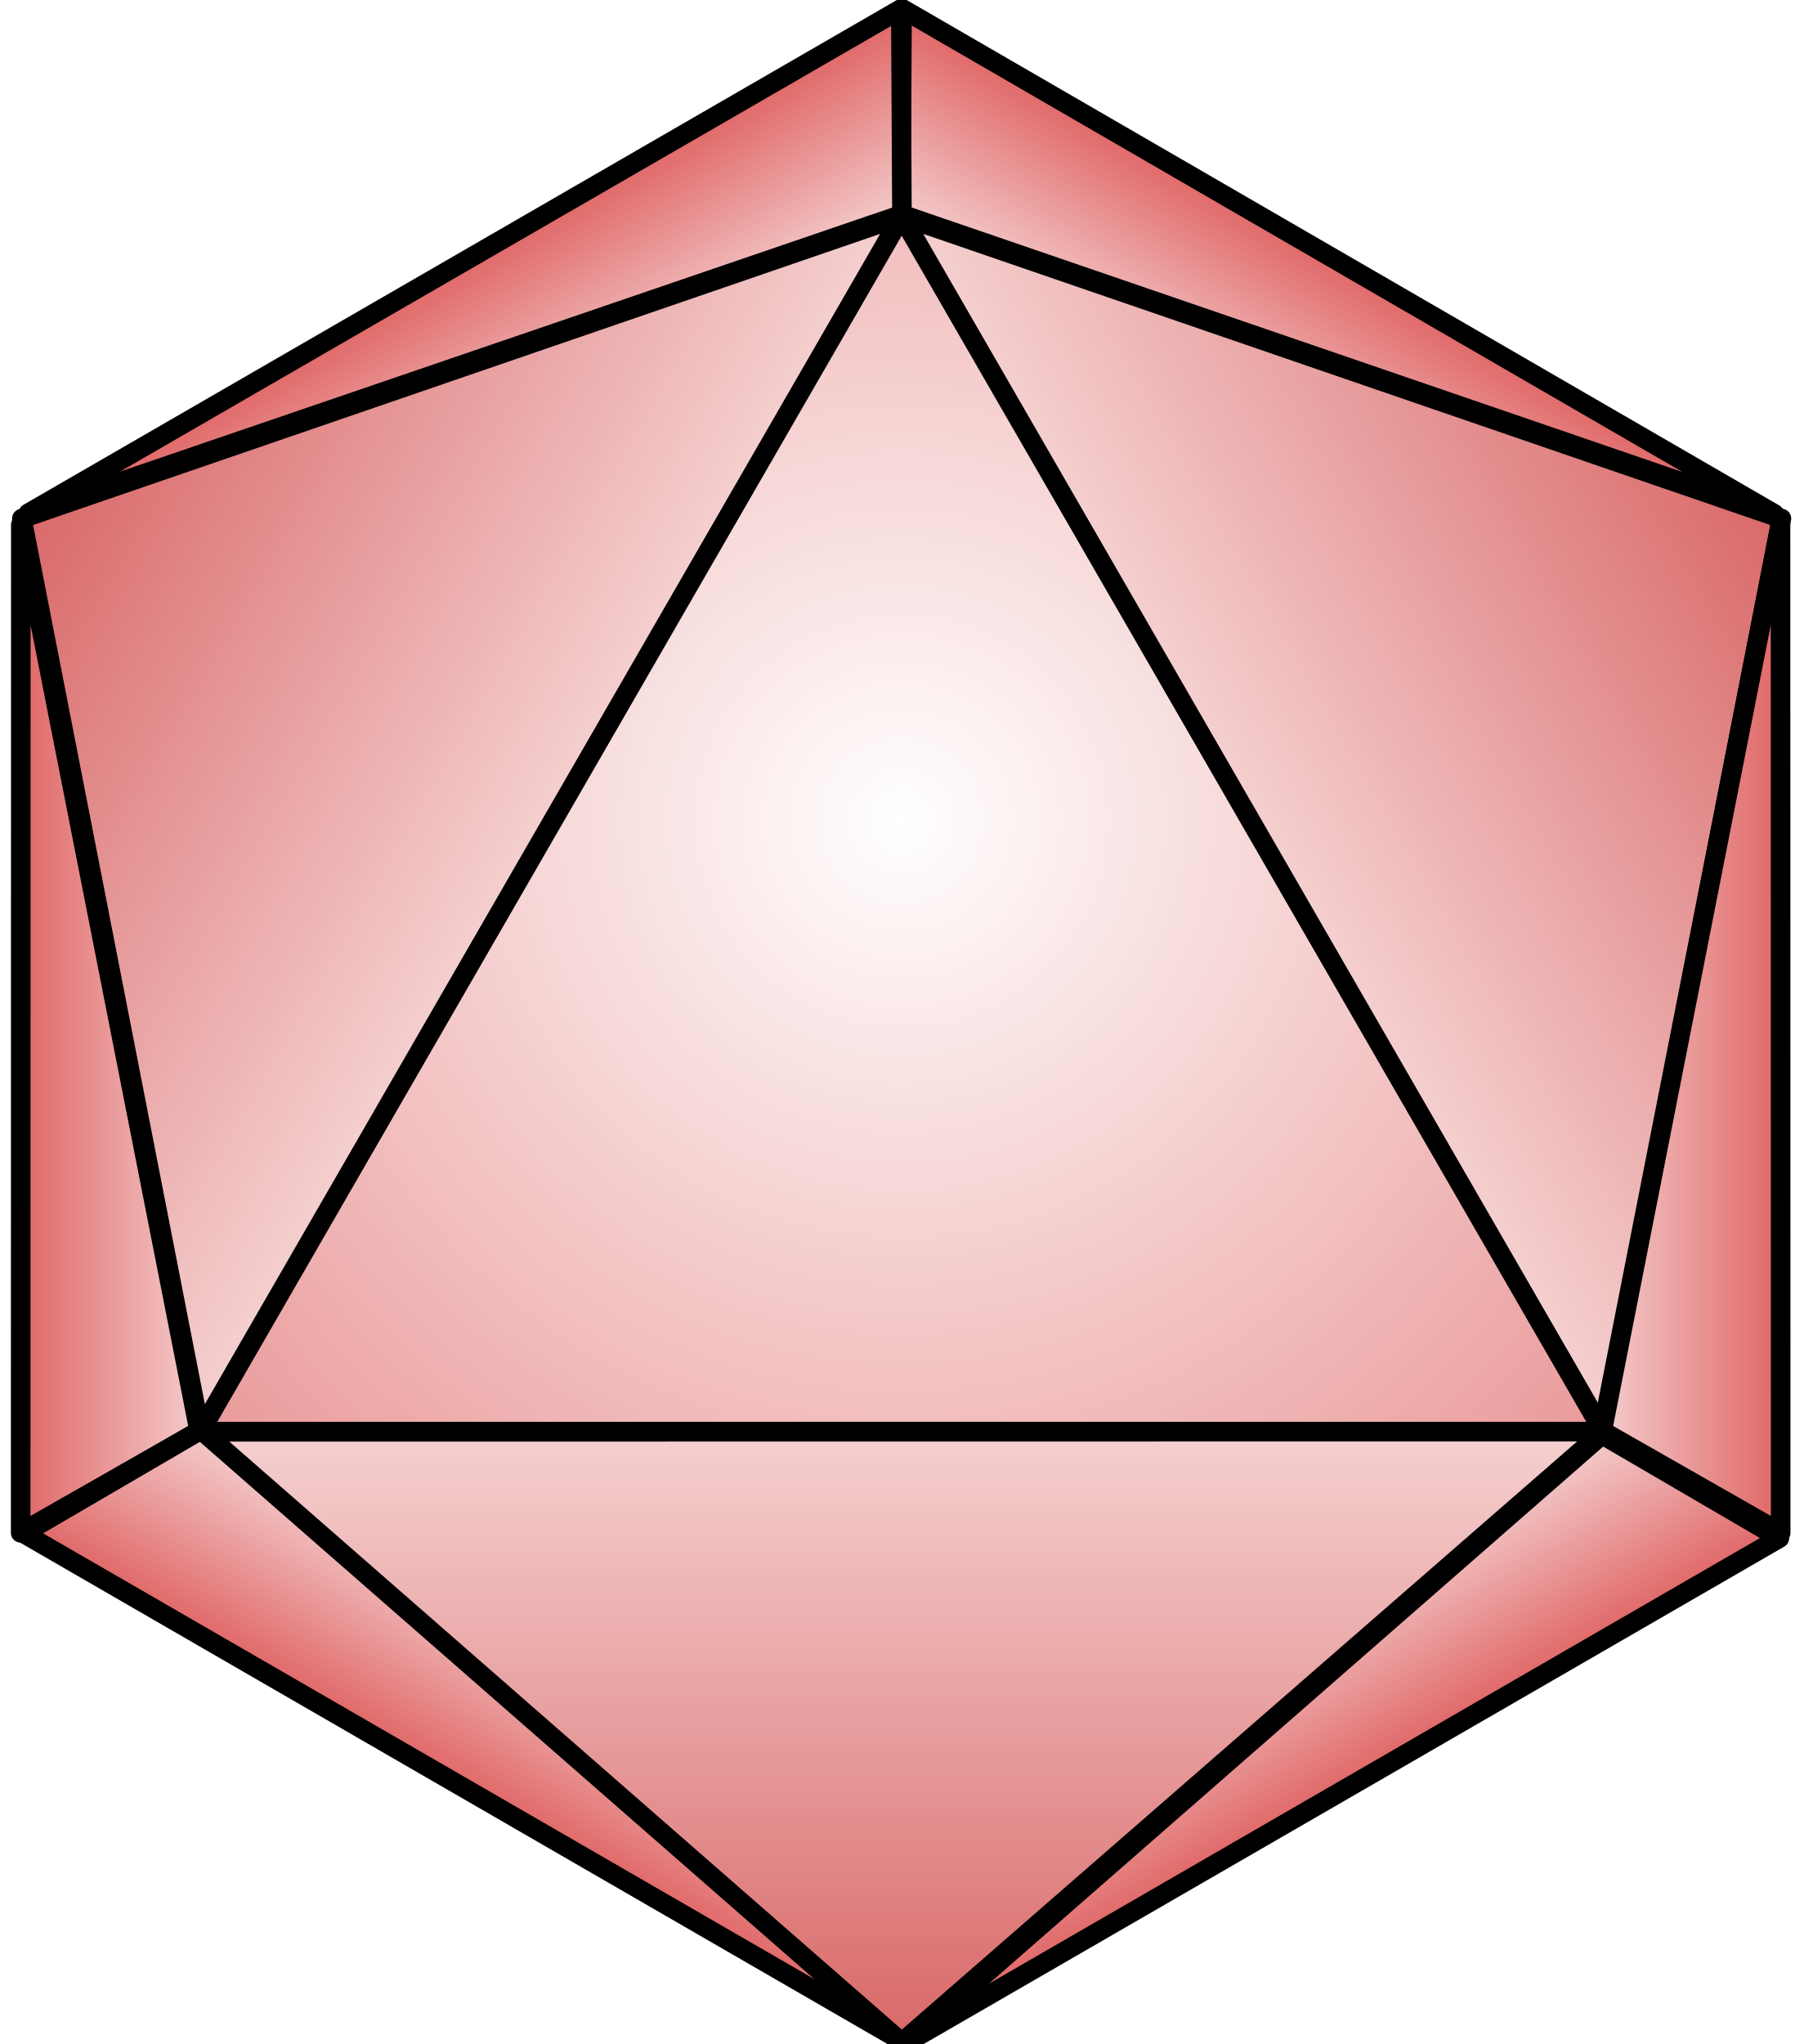
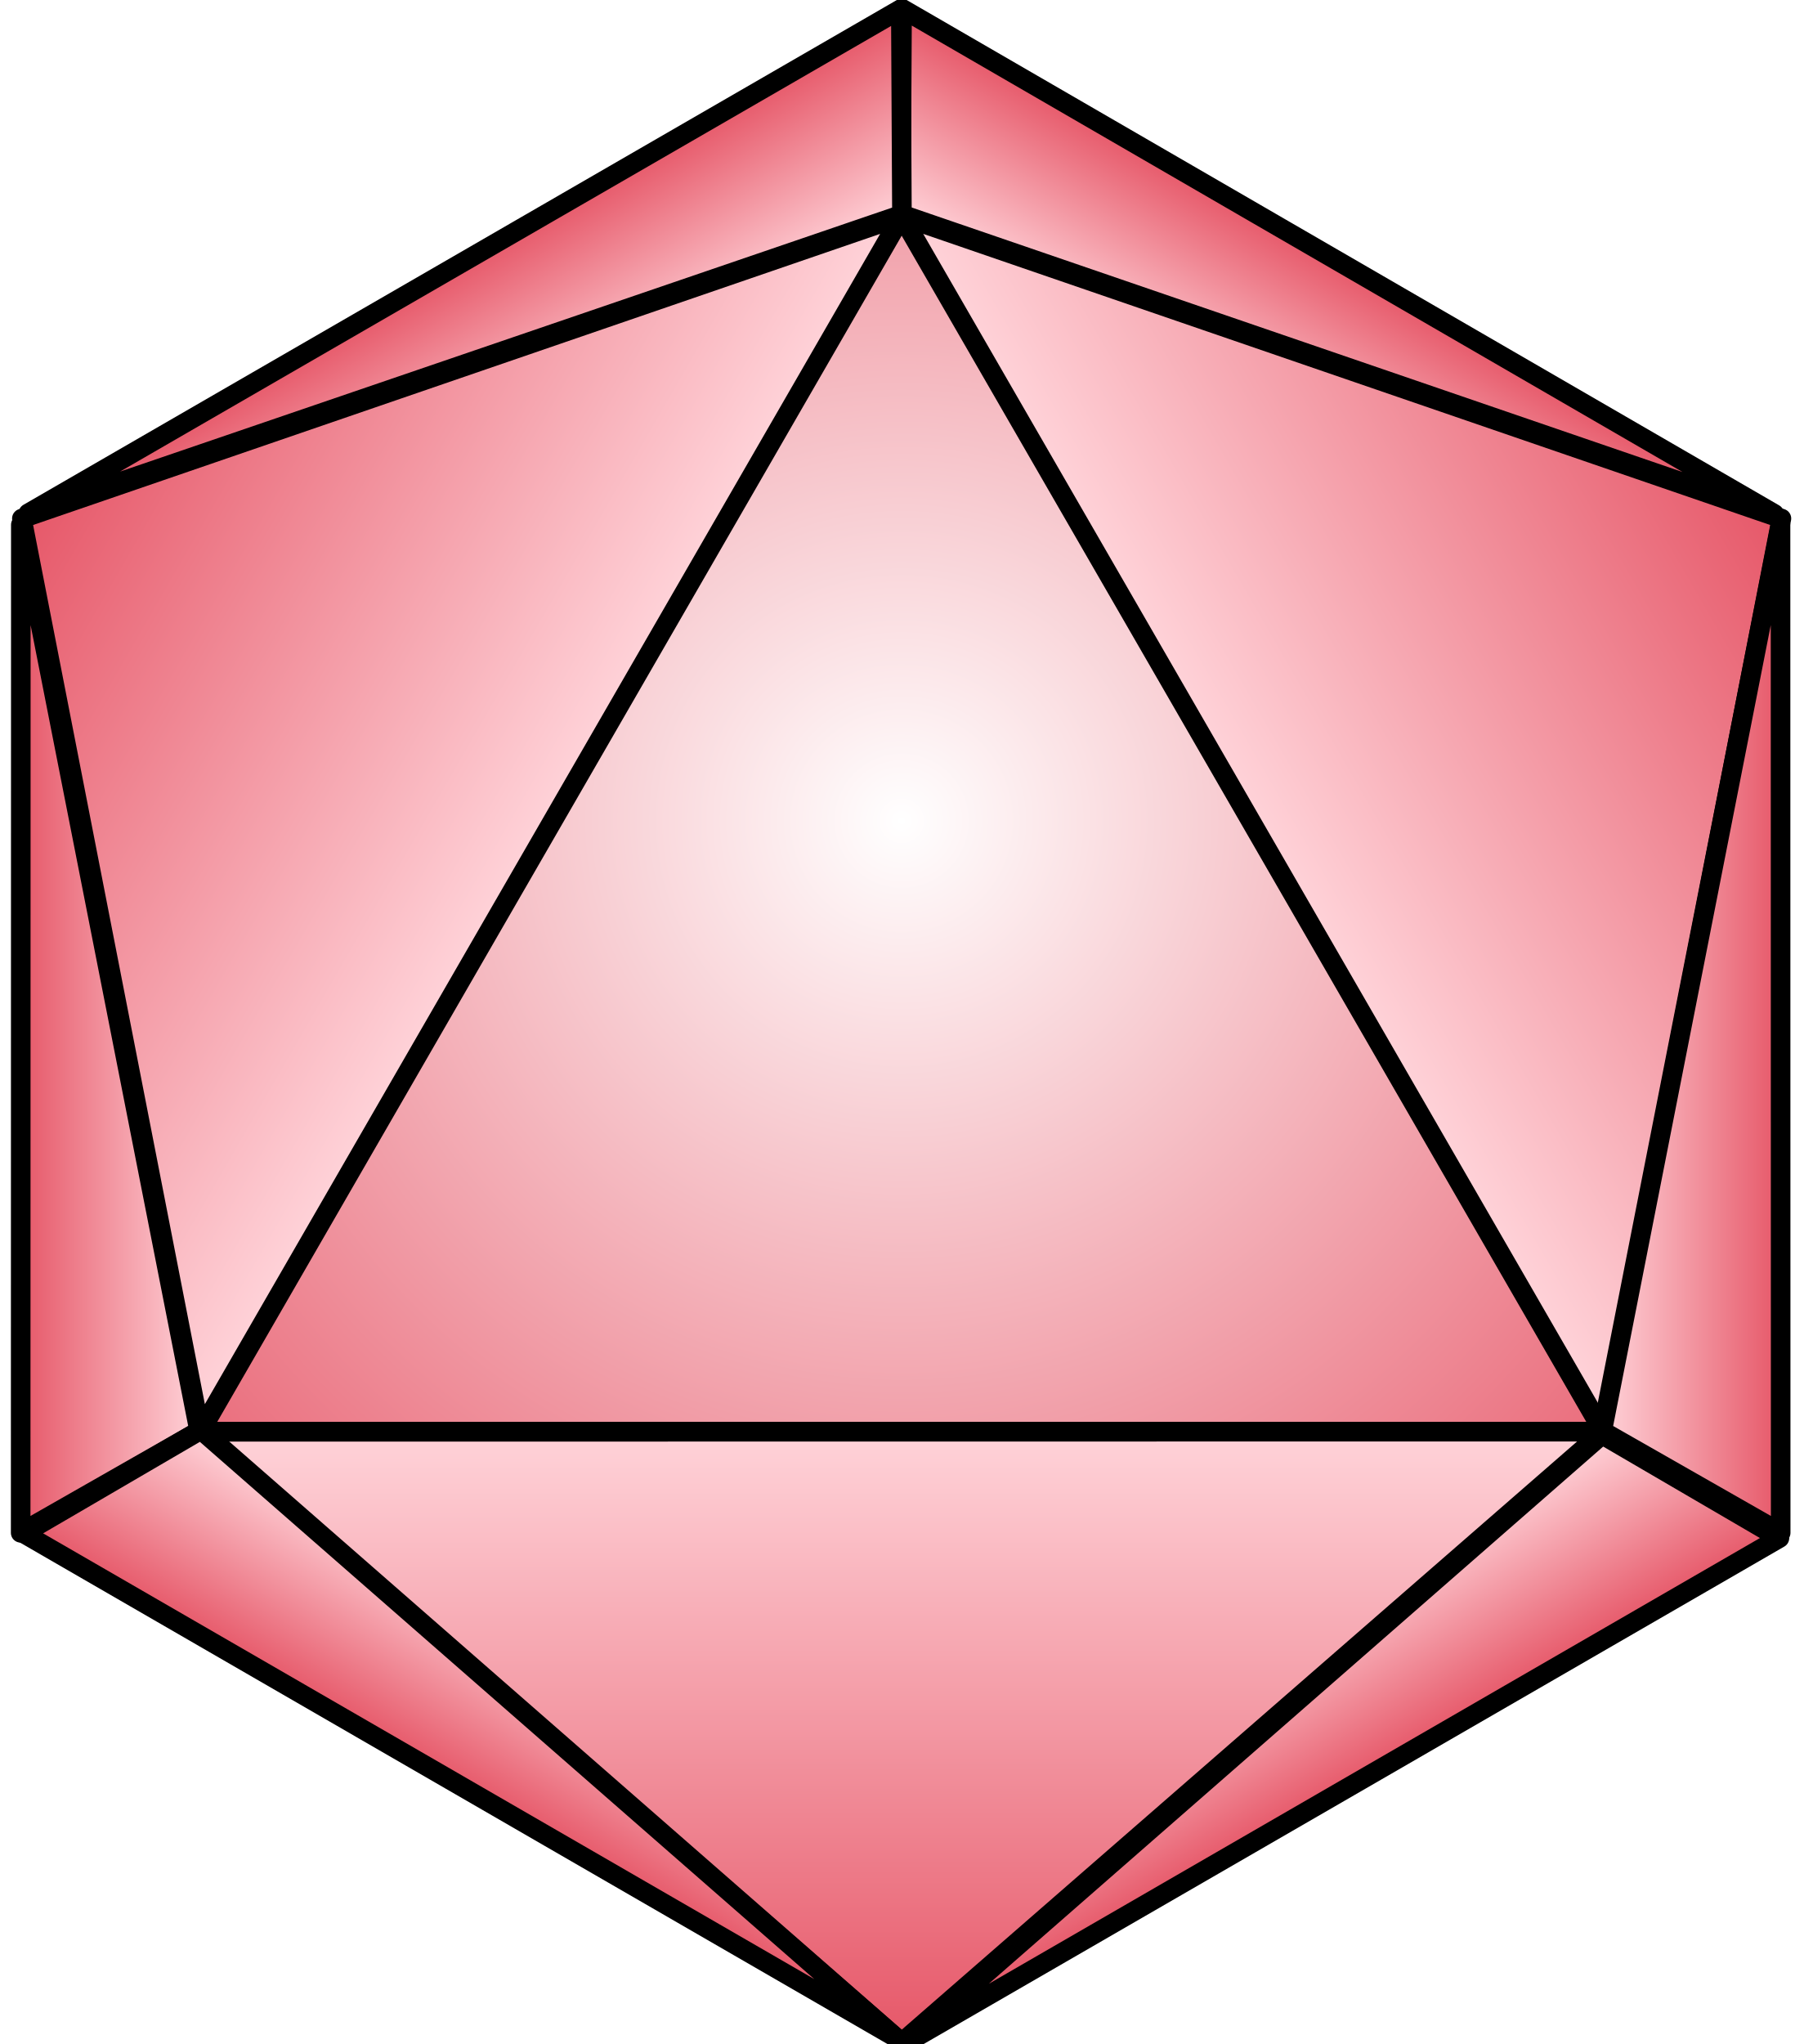
<svg xmlns="http://www.w3.org/2000/svg" version="1.1" viewBox="0.0 0.0 368.64 417.601" fill="none" stroke="none" stroke-linecap="square" stroke-miterlimit="10">
  <clipPath id="p.0">
    <path d="m0 0l368.64 0l0 417.601l-368.64 0l0 -417.601z" clip-rule="nonzero" />
  </clipPath>
  <g clip-path="url(#p.0)">
    <path fill="#000000" fill-opacity="0.0" d="m0 0l368.64 0l0 417.601l-368.64 0z" fill-rule="evenodd" />
    <defs>
      <radialGradient id="p.1" gradientUnits="userSpaceOnUse" gradientTransform="matrix(13.80422 0.0 0.0 13.80422 0.0 0.0)" spreadMethod="pad" cx="13.348" cy="12.148" fx="13.348" fy="12.148" r="13.804">
        <stop offset="0.0" stop-color="#ffffff" />
-         <stop offset="1.0" stop-color="#ea9999" />
+         <stop offset="1.0" stop-color="#ea6d7c" />
      </radialGradient>
    </defs>
    <path fill="url(#p.1)" d="m40.264 292.5l144.0 -249.606l144.0 249.606z" fill-rule="evenodd" />
    <path stroke="#000000" stroke-width="4.0" stroke-linejoin="round" stroke-linecap="butt" d="m40.264 292.5l144.0 -249.606l144.0 249.606z" fill-rule="evenodd" />
    <defs>
      <linearGradient id="p.2" gradientUnits="userSpaceOnUse" gradientTransform="matrix(6.001556 -10.39821 10.39821 6.001556 0.0 0.0)" spreadMethod="pad" x1="4.487" y1="15.131" x2="4.487" y2="4.733">
-         <stop offset="0.0" stop-color="#f5d0d0" />
-         <stop offset="1.0" stop-color="#d96868" />
+         <stop offset="0.0" stop-color="#ffd3d9" />
+         <stop offset="1.0" stop-color="#e65768" />
      </linearGradient>
    </defs>
    <path fill="url(#p.2)" d="m40.926 292.501l-36.457 -186.567l179.795 -61.78z" fill-rule="evenodd" />
    <path stroke="#000000" stroke-width="4.0" stroke-linejoin="round" stroke-linecap="butt" d="m40.926 292.501l-36.457 -186.567l179.795 -61.78z" fill-rule="evenodd" />
    <defs>
      <linearGradient id="p.3" gradientUnits="userSpaceOnUse" gradientTransform="matrix(6.002054 10.39679 -10.39679 6.002054 0.0 0.0)" spreadMethod="pad" x1="34.746" y1="-11.454" x2="34.746" y2="-21.851">
-         <stop offset="0.0" stop-color="#f5d0d0" />
-         <stop offset="1.0" stop-color="#d96868" />
+         <stop offset="0.0" stop-color="#ffd3d9" />
+         <stop offset="1.0" stop-color="#e65768" />
      </linearGradient>
    </defs>
    <path fill="url(#p.3)" d="m184.264 44.154l179.78 61.78l-36.409 186.567z" fill-rule="evenodd" />
    <path stroke="#000000" stroke-width="4.0" stroke-linejoin="round" stroke-linecap="butt" d="m184.264 44.154l179.78 61.78l-36.409 186.567z" fill-rule="evenodd" />
    <defs>
      <linearGradient id="p.4" gradientUnits="userSpaceOnUse" gradientTransform="matrix(-11.17238 0.001227195 -0.001227195 -11.17238 0.0 0.0)" spreadMethod="pad" x1="-3.657" y1="-26.184" x2="-3.657" y2="-37.356">
-         <stop offset="0.0" stop-color="#f5d0d0" />
-         <stop offset="1.0" stop-color="#d96868" />
+         <stop offset="0.0" stop-color="#ffd3d9" />
+         <stop offset="1.0" stop-color="#e65768" />
      </linearGradient>
    </defs>
    <path fill="url(#p.4)" d="m327.633 292.499l-143.37 124.835l-143.37 -124.803z" fill-rule="evenodd" />
    <path stroke="#000000" stroke-width="4.0" stroke-linejoin="round" stroke-linecap="butt" d="m327.633 292.499l-143.37 124.835l-143.37 -124.803z" fill-rule="evenodd" />
    <defs>
      <linearGradient id="p.5" gradientUnits="userSpaceOnUse" gradientTransform="matrix(-9.235820992880038E-4 6.039303 -6.039303 -9.235820992880038E-4 0.0 0.0)" spreadMethod="pad" x1="17.752" y1="-6.747" x2="17.752" y2="-0.707">
-         <stop offset="0.0" stop-color="#f4cccc" />
-         <stop offset="1.0" stop-color="#e06666" />
+         <stop offset="0.0" stop-color="#ffd3d9" />
+         <stop offset="1.0" stop-color="#e65768" />
      </linearGradient>
    </defs>
    <path fill="url(#p.5)" d="m4.256 107.209l36.444 185.152l-36.476 20.801z" fill-rule="evenodd" />
    <path stroke="#000000" stroke-width="4.0" stroke-linejoin="round" stroke-linecap="butt" d="m4.256 107.209l36.444 185.152l-36.476 20.801z" fill-rule="evenodd" />
    <defs>
      <linearGradient id="p.6" gradientUnits="userSpaceOnUse" gradientTransform="matrix(-5.617749 -3.246428 -3.246428 5.617749 0.0 0.0)" spreadMethod="pad" x1="-56.547" y1="35.815" x2="-56.547" y2="41.433">
-         <stop offset="0.0" stop-color="#f4cccc" />
-         <stop offset="1.0" stop-color="#e06666" />
+         <stop offset="0.0" stop-color="#ffd3d9" />
+         <stop offset="1.0" stop-color="#e65768" />
      </linearGradient>
    </defs>
    <path fill="url(#p.6)" d="m183.16 416.336l-142.083 -124.206l-36.248 21.15z" fill-rule="evenodd" />
    <path stroke="#000000" stroke-width="4.0" stroke-linejoin="round" stroke-linecap="butt" d="m183.16 416.336l-142.083 -124.206l-36.248 21.15z" fill-rule="evenodd" />
    <defs>
      <linearGradient id="p.7" gradientUnits="userSpaceOnUse" gradientTransform="matrix(9.2358180488181E-4 6.039301 6.039301 -9.2358180488181E-4 0.0 0.0)" spreadMethod="pad" x1="17.761" y1="54.207" x2="17.761" y2="60.246">
-         <stop offset="0.0" stop-color="#f4cccc" />
-         <stop offset="1.0" stop-color="#e06666" />
+         <stop offset="0.0" stop-color="#ffd3d9" />
+         <stop offset="1.0" stop-color="#e65768" />
      </linearGradient>
    </defs>
    <path fill="url(#p.7)" d="m363.862 107.209l-36.444 185.152l36.476 20.801z" fill-rule="evenodd" />
    <path stroke="#000000" stroke-width="4.0" stroke-linejoin="round" stroke-linecap="butt" d="m363.862 107.209l-36.444 185.152l36.476 20.801z" fill-rule="evenodd" />
    <defs>
      <linearGradient id="p.8" gradientUnits="userSpaceOnUse" gradientTransform="matrix(5.617749 -3.246428 3.246428 5.617749 0.0 0.0)" spreadMethod="pad" x1="-7.452" y1="64.358" x2="-7.452" y2="69.975">
-         <stop offset="0.0" stop-color="#f4cccc" />
-         <stop offset="1.0" stop-color="#e06666" />
+         <stop offset="0.0" stop-color="#ffd3d9" />
+         <stop offset="1.0" stop-color="#e65768" />
      </linearGradient>
    </defs>
    <path fill="url(#p.8)" d="m185.306 417.296l142.083 -124.206l36.248 21.15z" fill-rule="evenodd" />
    <path stroke="#000000" stroke-width="4.0" stroke-linejoin="round" stroke-linecap="butt" d="m185.306 417.296l142.083 -124.206l36.248 21.15z" fill-rule="evenodd" />
    <defs>
      <linearGradient id="p.9" gradientUnits="userSpaceOnUse" gradientTransform="matrix(-5.6163 -3.252273 3.252273 -5.6163 0.0 0.0)" spreadMethod="pad" x1="-56.453" y1="8.382" x2="-56.453" y2="13.998">
-         <stop offset="0.0" stop-color="#f4cccc" />
-         <stop offset="1.0" stop-color="#e06666" />
+         <stop offset="0.0" stop-color="#ffd3d9" />
+         <stop offset="1.0" stop-color="#e65768" />
      </linearGradient>
    </defs>
    <path fill="url(#p.9)" d="m362.582 104.981l-178.471 -61.229l0.234 -41.984z" fill-rule="evenodd" />
    <path stroke="#000000" stroke-width="4.0" stroke-linejoin="round" stroke-linecap="butt" d="m362.582 104.981l-178.471 -61.229l0.234 -41.984z" fill-rule="evenodd" />
    <defs>
      <linearGradient id="p.10" gradientUnits="userSpaceOnUse" gradientTransform="matrix(5.619941 -3.247275 -3.247275 -5.619941 0.0 0.0)" spreadMethod="pad" x1="-7.311" y1="-20.056" x2="-7.311" y2="-14.436">
-         <stop offset="0.0" stop-color="#f4cccc" />
-         <stop offset="1.0" stop-color="#e06666" />
+         <stop offset="0.0" stop-color="#ffd3d9" />
+         <stop offset="1.0" stop-color="#e65768" />
      </linearGradient>
    </defs>
    <path fill="url(#p.10)" d="m5.789 104.869l178.527 -61.028l-0.228 -41.996z" fill-rule="evenodd" />
    <path stroke="#000000" stroke-width="4.0" stroke-linejoin="round" stroke-linecap="butt" d="m5.789 104.869l178.527 -61.028l-0.228 -41.996z" fill-rule="evenodd" />
  </g>
</svg>
